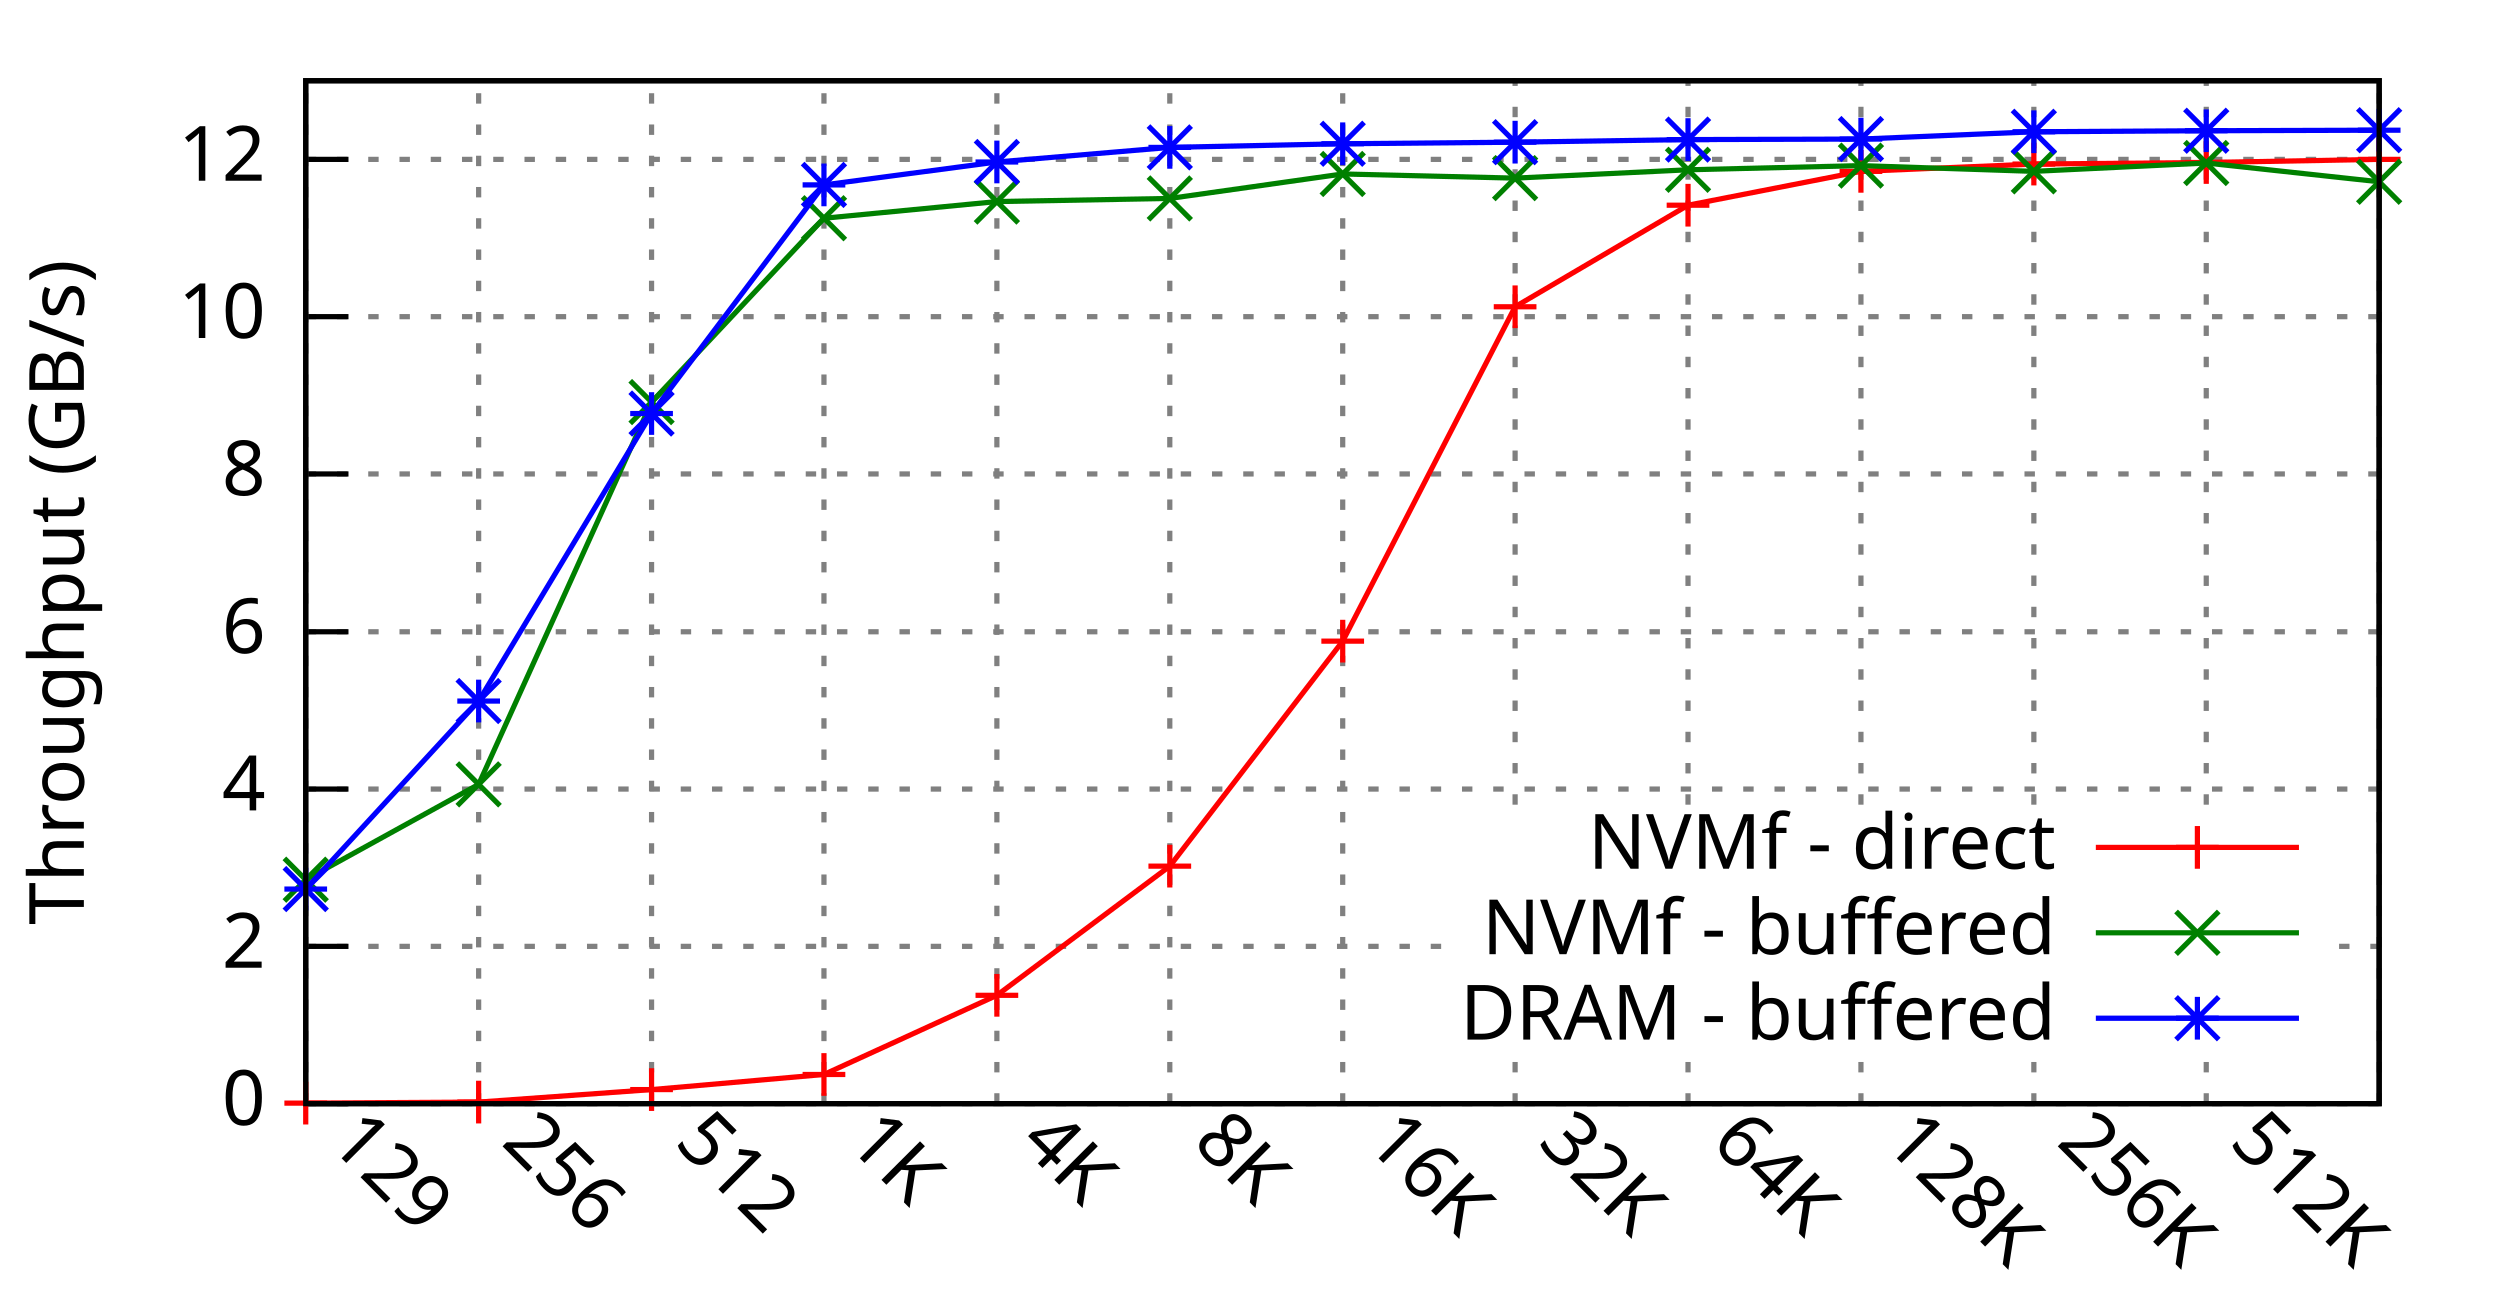
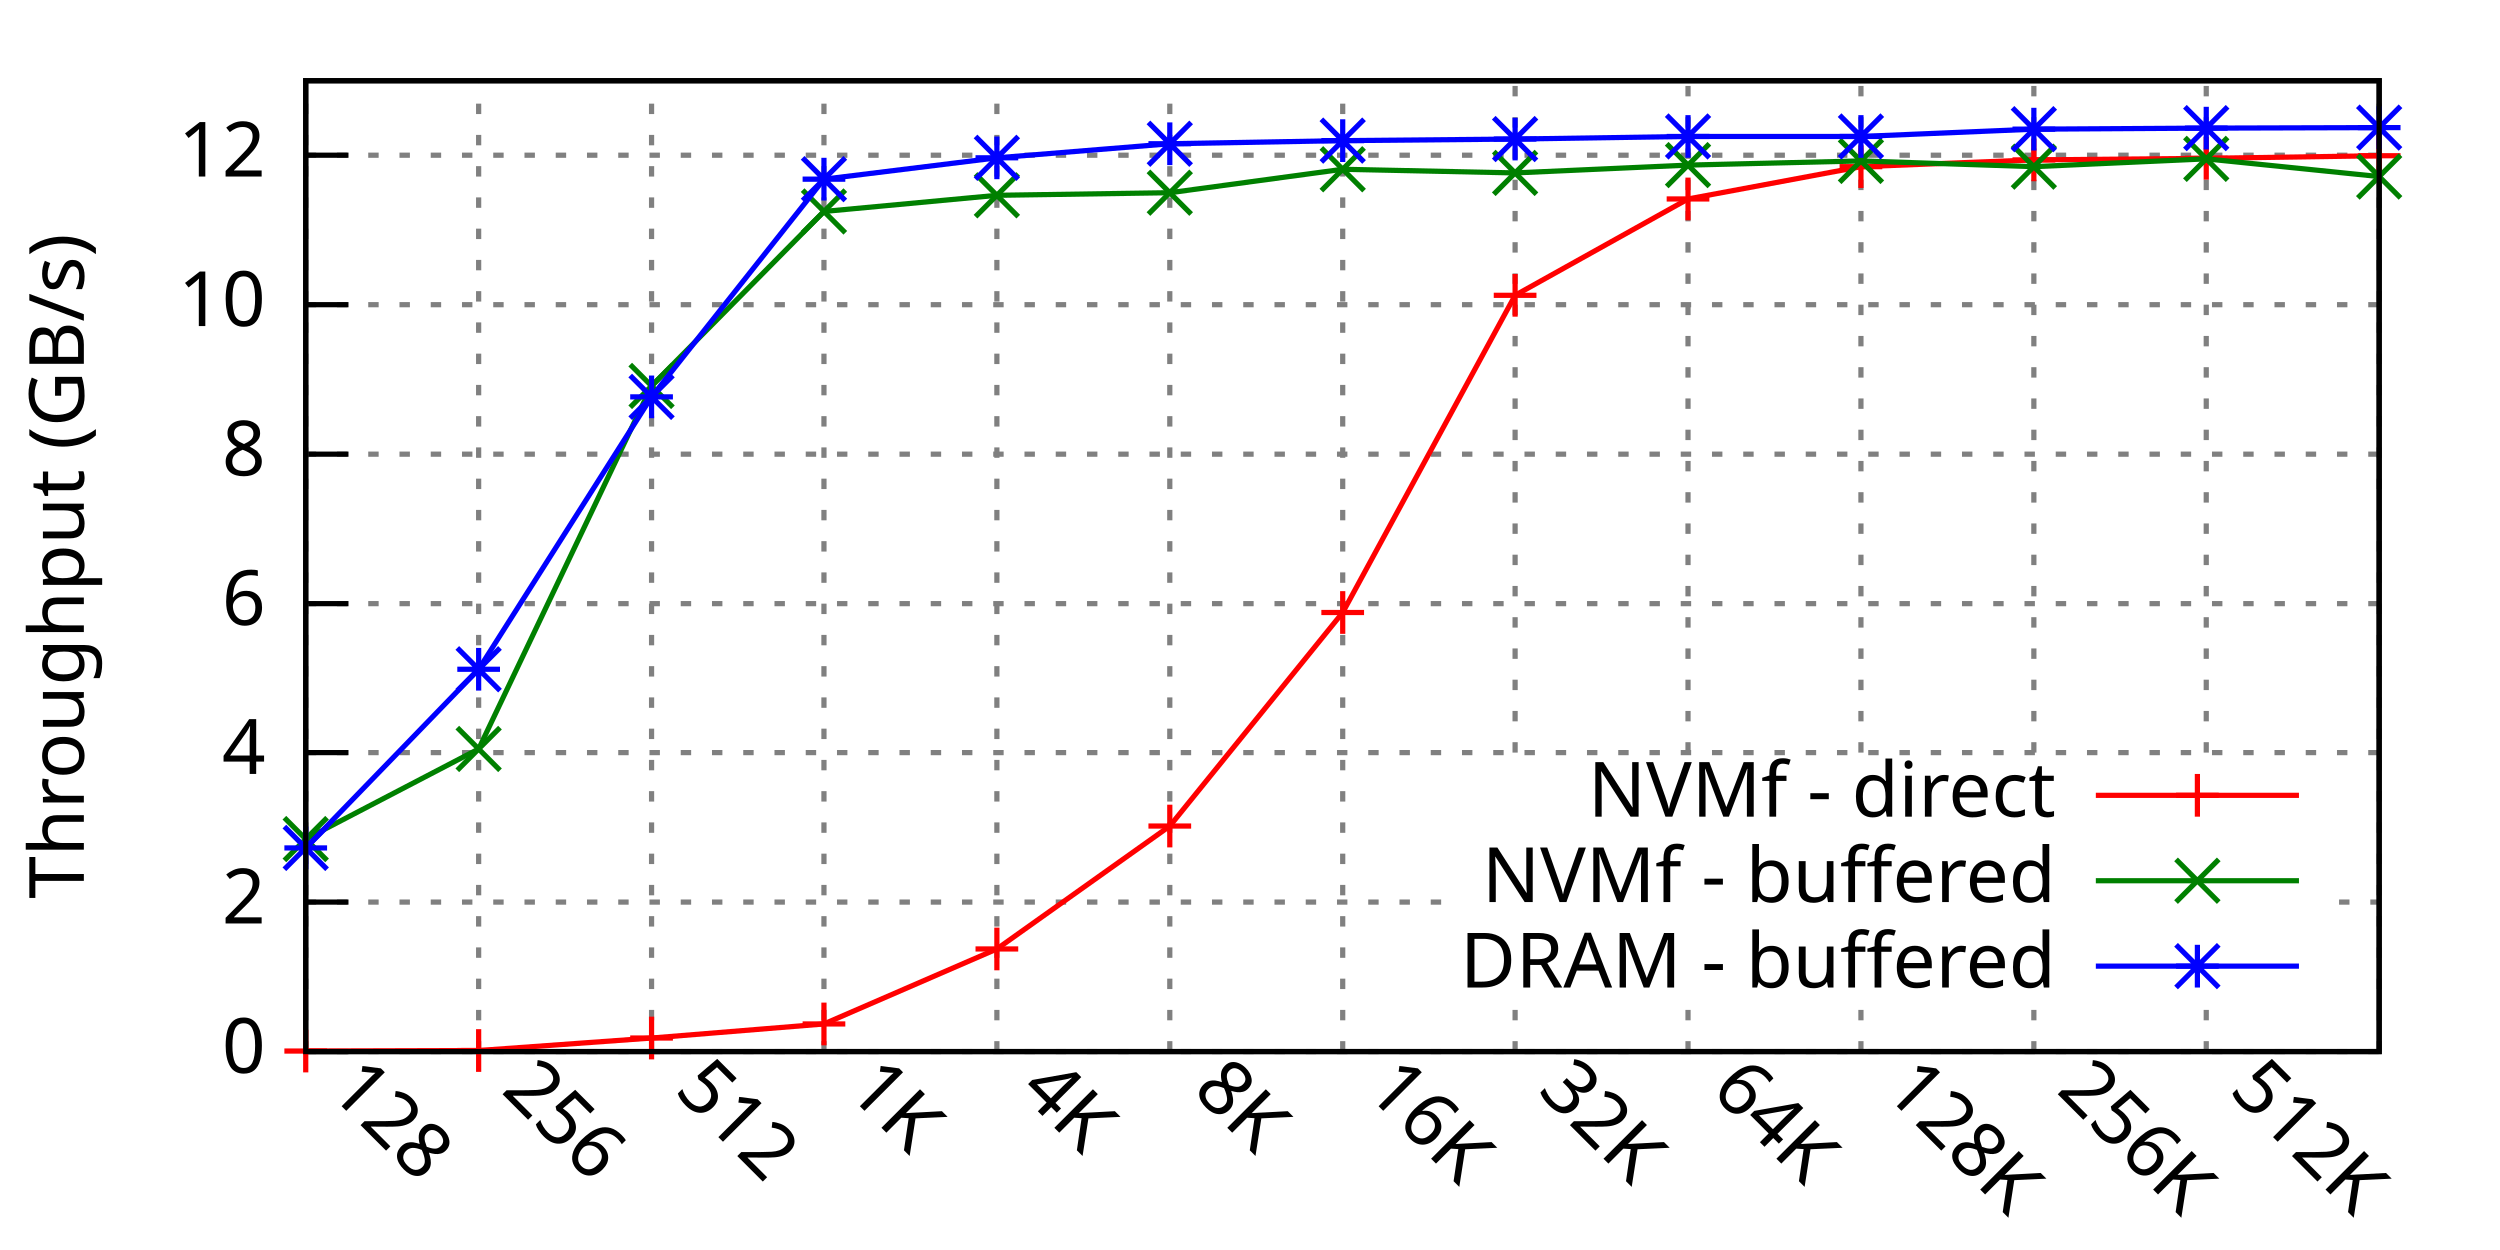
- <svg xmlns="http://www.w3.org/2000/svg" xmlns:xlink="http://www.w3.org/1999/xlink" width="480" height="250" viewBox="0 0 480 250">
+ <svg xmlns="http://www.w3.org/2000/svg" xmlns:xlink="http://www.w3.org/1999/xlink" width="480" height="240" viewBox="0 0 480 240">
  <g id="gnuplot_canvas">
-     <rect x="0" y="0" width="480" height="250" fill="none" />
+     <rect x="0" y="0" width="480" height="240" fill="none" />
    <defs>
      <circle id="gpDot" r="0.5" stroke-width="0.5" />
      <path id="gpPt0" stroke-width="0.244" stroke="currentColor" d="M-1,0 h2 M0,-1 v2" />
      <path id="gpPt1" stroke-width="0.244" stroke="currentColor" d="M-1,-1 L1,1 M1,-1 L-1,1" />
      <path id="gpPt2" stroke-width="0.244" stroke="currentColor" d="M-1,0 L1,0 M0,-1 L0,1 M-1,-1 L1,1 M-1,1 L1,-1" />
      <rect id="gpPt3" stroke-width="0.244" stroke="currentColor" x="-1" y="-1" width="2" height="2" />
      <rect id="gpPt4" stroke-width="0.244" stroke="currentColor" fill="currentColor" x="-1" y="-1" width="2" height="2" />
      <circle id="gpPt5" stroke-width="0.244" stroke="currentColor" cx="0" cy="0" r="1" />
      <use xlink:href="#gpPt5" id="gpPt6" fill="currentColor" stroke="none" />
      <path id="gpPt7" stroke-width="0.244" stroke="currentColor" d="M0,-1.33 L-1.33,0.67 L1.33,0.67 z" />
      <use xlink:href="#gpPt7" id="gpPt8" fill="currentColor" stroke="none" />
      <use xlink:href="#gpPt7" id="gpPt9" stroke="currentColor" transform="rotate(180)" />
      <use xlink:href="#gpPt9" id="gpPt10" fill="currentColor" stroke="none" />
      <use xlink:href="#gpPt3" id="gpPt11" stroke="currentColor" transform="rotate(45)" />
      <use xlink:href="#gpPt11" id="gpPt12" fill="currentColor" stroke="none" />
    </defs>
    <g style="fill:none; color:white; stroke:currentColor; stroke-width:1.00; stroke-linecap:butt; stroke-linejoin:miter">
</g>
    <g style="fill:none; color:black; stroke:currentColor; stroke-width:1.00; stroke-linecap:butt; stroke-linejoin:miter">
</g>
    <g style="fill:none; color:gray; stroke:currentColor; stroke-width:1.00; stroke-linecap:butt; stroke-linejoin:miter">
-       <path stroke="gray" stroke-dasharray=" 2,4" class="gridline" d="M58.7,211.9 L456.8,211.9  h0.01" />
-     </g>
-     <g style="fill:none; color:black; stroke:currentColor; stroke-width:1.00; stroke-linecap:butt; stroke-linejoin:miter">
-       <path stroke="black" d="M58.7,211.9 L66.9,211.9  h0.01" />
-       <g transform="translate(51.0,216.0)" style="stroke:none; fill:black; font-family:Times-Roman; font-size:11.00pt; text-anchor:end">
+       <path stroke="gray" stroke-dasharray=" 2,4" class="gridline" d="M58.7,201.9 L456.8,201.9  h0.01" />
+     </g>
+     <g style="fill:none; color:black; stroke:currentColor; stroke-width:1.00; stroke-linecap:butt; stroke-linejoin:miter">
+       <path stroke="black" d="M58.7,201.9 L66.9,201.9  h0.01" />
+       <g transform="translate(51.0,206.0)" style="stroke:none; fill:black; font-family:Times-Roman; font-size:11.00pt; text-anchor:end">
        <text> 0</text>
      </g>
    </g>
    <g style="fill:none; color:gray; stroke:currentColor; stroke-width:1.00; stroke-linecap:butt; stroke-linejoin:miter">
-       <path stroke="gray" stroke-dasharray=" 2,4" class="gridline" d="M58.7,181.7 L279.2,181.7 M449.1,181.7 L456.8,181.7  h0.01" />
-     </g>
-     <g style="fill:none; color:black; stroke:currentColor; stroke-width:1.00; stroke-linecap:butt; stroke-linejoin:miter">
-       <path stroke="black" d="M58.7,181.7 L66.9,181.7  h0.01" />
-       <g transform="translate(51.0,185.8)" style="stroke:none; fill:black; font-family:Times-Roman; font-size:11.00pt; text-anchor:end">
+       <path stroke="gray" stroke-dasharray=" 2,4" class="gridline" d="M58.7,173.2 L279.2,173.2 M449.1,173.2 L456.8,173.2  h0.01" />
+     </g>
+     <g style="fill:none; color:black; stroke:currentColor; stroke-width:1.00; stroke-linecap:butt; stroke-linejoin:miter">
+       <path stroke="black" d="M58.7,173.2 L66.9,173.2  h0.01" />
+       <g transform="translate(51.0,177.3)" style="stroke:none; fill:black; font-family:Times-Roman; font-size:11.00pt; text-anchor:end">
        <text> 2</text>
      </g>
    </g>
    <g style="fill:none; color:gray; stroke:currentColor; stroke-width:1.00; stroke-linecap:butt; stroke-linejoin:miter">
-       <path stroke="gray" stroke-dasharray=" 2,4" class="gridline" d="M58.7,151.5 L456.8,151.5  h0.01" />
-     </g>
-     <g style="fill:none; color:black; stroke:currentColor; stroke-width:1.00; stroke-linecap:butt; stroke-linejoin:miter">
-       <path stroke="black" d="M58.7,151.5 L66.9,151.5  h0.01" />
-       <g transform="translate(51.0,155.6)" style="stroke:none; fill:black; font-family:Times-Roman; font-size:11.00pt; text-anchor:end">
+       <path stroke="gray" stroke-dasharray=" 2,4" class="gridline" d="M58.7,144.5 L456.8,144.5  h0.01" />
+     </g>
+     <g style="fill:none; color:black; stroke:currentColor; stroke-width:1.00; stroke-linecap:butt; stroke-linejoin:miter">
+       <path stroke="black" d="M58.7,144.5 L66.9,144.5  h0.01" />
+       <g transform="translate(51.0,148.6)" style="stroke:none; fill:black; font-family:Times-Roman; font-size:11.00pt; text-anchor:end">
        <text> 4</text>
      </g>
    </g>
    <g style="fill:none; color:gray; stroke:currentColor; stroke-width:1.00; stroke-linecap:butt; stroke-linejoin:miter">
-       <path stroke="gray" stroke-dasharray=" 2,4" class="gridline" d="M58.7,121.3 L456.8,121.3  h0.01" />
-     </g>
-     <g style="fill:none; color:black; stroke:currentColor; stroke-width:1.00; stroke-linecap:butt; stroke-linejoin:miter">
-       <path stroke="black" d="M58.7,121.3 L66.9,121.3  h0.01" />
-       <g transform="translate(51.0,125.4)" style="stroke:none; fill:black; font-family:Times-Roman; font-size:11.00pt; text-anchor:end">
+       <path stroke="gray" stroke-dasharray=" 2,4" class="gridline" d="M58.7,115.9 L456.8,115.9  h0.01" />
+     </g>
+     <g style="fill:none; color:black; stroke:currentColor; stroke-width:1.00; stroke-linecap:butt; stroke-linejoin:miter">
+       <path stroke="black" d="M58.7,115.9 L66.9,115.9  h0.01" />
+       <g transform="translate(51.0,120.0)" style="stroke:none; fill:black; font-family:Times-Roman; font-size:11.00pt; text-anchor:end">
        <text> 6</text>
      </g>
    </g>
    <g style="fill:none; color:gray; stroke:currentColor; stroke-width:1.00; stroke-linecap:butt; stroke-linejoin:miter">
-       <path stroke="gray" stroke-dasharray=" 2,4" class="gridline" d="M58.7,91.0 L456.8,91.0  h0.01" />
-     </g>
-     <g style="fill:none; color:black; stroke:currentColor; stroke-width:1.00; stroke-linecap:butt; stroke-linejoin:miter">
-       <path stroke="black" d="M58.7,91.0 L66.9,91.0  h0.01" />
-       <g transform="translate(51.0,95.1)" style="stroke:none; fill:black; font-family:Times-Roman; font-size:11.00pt; text-anchor:end">
+       <path stroke="gray" stroke-dasharray=" 2,4" class="gridline" d="M58.7,87.2 L456.8,87.2  h0.01" />
+     </g>
+     <g style="fill:none; color:black; stroke:currentColor; stroke-width:1.00; stroke-linecap:butt; stroke-linejoin:miter">
+       <path stroke="black" d="M58.7,87.2 L66.9,87.2  h0.01" />
+       <g transform="translate(51.0,91.3)" style="stroke:none; fill:black; font-family:Times-Roman; font-size:11.00pt; text-anchor:end">
        <text> 8</text>
      </g>
    </g>
    <g style="fill:none; color:gray; stroke:currentColor; stroke-width:1.00; stroke-linecap:butt; stroke-linejoin:miter">
-       <path stroke="gray" stroke-dasharray=" 2,4" class="gridline" d="M58.7,60.8 L456.8,60.8  h0.01" />
-     </g>
-     <g style="fill:none; color:black; stroke:currentColor; stroke-width:1.00; stroke-linecap:butt; stroke-linejoin:miter">
-       <path stroke="black" d="M58.7,60.8 L66.9,60.8  h0.01" />
-       <g transform="translate(51.0,64.9)" style="stroke:none; fill:black; font-family:Times-Roman; font-size:11.00pt; text-anchor:end">
+       <path stroke="gray" stroke-dasharray=" 2,4" class="gridline" d="M58.7,58.5 L456.8,58.5  h0.01" />
+     </g>
+     <g style="fill:none; color:black; stroke:currentColor; stroke-width:1.00; stroke-linecap:butt; stroke-linejoin:miter">
+       <path stroke="black" d="M58.7,58.5 L66.9,58.5  h0.01" />
+       <g transform="translate(51.0,62.6)" style="stroke:none; fill:black; font-family:Times-Roman; font-size:11.00pt; text-anchor:end">
        <text> 10</text>
      </g>
    </g>
    <g style="fill:none; color:gray; stroke:currentColor; stroke-width:1.00; stroke-linecap:butt; stroke-linejoin:miter">
-       <path stroke="gray" stroke-dasharray=" 2,4" class="gridline" d="M58.7,30.6 L456.8,30.6  h0.01" />
-     </g>
-     <g style="fill:none; color:black; stroke:currentColor; stroke-width:1.00; stroke-linecap:butt; stroke-linejoin:miter">
-       <path stroke="black" d="M58.7,30.6 L66.9,30.6  h0.01" />
-       <g transform="translate(51.0,34.7)" style="stroke:none; fill:black; font-family:Times-Roman; font-size:11.00pt; text-anchor:end">
+       <path stroke="gray" stroke-dasharray=" 2,4" class="gridline" d="M58.7,29.8 L456.8,29.8  h0.01" />
+     </g>
+     <g style="fill:none; color:black; stroke:currentColor; stroke-width:1.00; stroke-linecap:butt; stroke-linejoin:miter">
+       <path stroke="black" d="M58.7,29.8 L66.9,29.8  h0.01" />
+       <g transform="translate(51.0,33.9)" style="stroke:none; fill:black; font-family:Times-Roman; font-size:11.00pt; text-anchor:end">
        <text> 12</text>
      </g>
    </g>
    <g style="fill:none; color:gray; stroke:currentColor; stroke-width:1.00; stroke-linecap:butt; stroke-linejoin:miter">
-       <path stroke="gray" stroke-dasharray=" 2,4" class="gridline" d="M58.7,211.9 L58.7,15.5  h0.01" />
-     </g>
-     <g style="fill:none; color:black; stroke:currentColor; stroke-width:1.00; stroke-linecap:butt; stroke-linejoin:miter">
-       <path stroke="black" d="M58.7,211.9 M58.7,15.5  h0.01" />
-       <g transform="translate(62.8,219.6) rotate(45)" style="stroke:none; fill:black; font-family:Times-Roman; font-size:11.00pt; text-anchor:start">
-         <text>129</text>
-       </g>
-     </g>
-     <g style="fill:none; color:gray; stroke:currentColor; stroke-width:1.00; stroke-linecap:butt; stroke-linejoin:miter">
-       <path stroke="gray" stroke-dasharray=" 2,4" class="gridline" d="M91.9,211.9 L91.9,15.5  h0.01" />
-     </g>
-     <g style="fill:none; color:black; stroke:currentColor; stroke-width:1.00; stroke-linecap:butt; stroke-linejoin:miter">
-       <path stroke="black" d="M91.9,211.9 M91.9,15.5  h0.01" />
-       <g transform="translate(96.0,219.6) rotate(45)" style="stroke:none; fill:black; font-family:Times-Roman; font-size:11.00pt; text-anchor:start">
+       <path stroke="gray" stroke-dasharray=" 2,4" class="gridline" d="M58.7,201.9 L58.7,15.5  h0.01" />
+     </g>
+     <g style="fill:none; color:black; stroke:currentColor; stroke-width:1.00; stroke-linecap:butt; stroke-linejoin:miter">
+       <path stroke="black" d="M58.7,201.9 M58.7,15.5  h0.01" />
+       <g transform="translate(62.8,209.6) rotate(45)" style="stroke:none; fill:black; font-family:Times-Roman; font-size:11.00pt; text-anchor:start">
+         <text>128</text>
+       </g>
+     </g>
+     <g style="fill:none; color:gray; stroke:currentColor; stroke-width:1.00; stroke-linecap:butt; stroke-linejoin:miter">
+       <path stroke="gray" stroke-dasharray=" 2,4" class="gridline" d="M91.9,201.9 L91.9,15.5  h0.01" />
+     </g>
+     <g style="fill:none; color:black; stroke:currentColor; stroke-width:1.00; stroke-linecap:butt; stroke-linejoin:miter">
+       <path stroke="black" d="M91.9,201.9 M91.9,15.5  h0.01" />
+       <g transform="translate(96.0,209.6) rotate(45)" style="stroke:none; fill:black; font-family:Times-Roman; font-size:11.00pt; text-anchor:start">
        <text>256</text>
      </g>
    </g>
    <g style="fill:none; color:gray; stroke:currentColor; stroke-width:1.00; stroke-linecap:butt; stroke-linejoin:miter">
-       <path stroke="gray" stroke-dasharray=" 2,4" class="gridline" d="M125.1,211.9 L125.1,15.5  h0.01" />
-     </g>
-     <g style="fill:none; color:black; stroke:currentColor; stroke-width:1.00; stroke-linecap:butt; stroke-linejoin:miter">
-       <path stroke="black" d="M125.1,211.9 M125.1,15.5  h0.01" />
-       <g transform="translate(129.2,219.6) rotate(45)" style="stroke:none; fill:black; font-family:Times-Roman; font-size:11.00pt; text-anchor:start">
+       <path stroke="gray" stroke-dasharray=" 2,4" class="gridline" d="M125.1,201.9 L125.1,15.5  h0.01" />
+     </g>
+     <g style="fill:none; color:black; stroke:currentColor; stroke-width:1.00; stroke-linecap:butt; stroke-linejoin:miter">
+       <path stroke="black" d="M125.1,201.9 M125.1,15.5  h0.01" />
+       <g transform="translate(129.2,209.6) rotate(45)" style="stroke:none; fill:black; font-family:Times-Roman; font-size:11.00pt; text-anchor:start">
        <text>512</text>
      </g>
    </g>
    <g style="fill:none; color:gray; stroke:currentColor; stroke-width:1.00; stroke-linecap:butt; stroke-linejoin:miter">
-       <path stroke="gray" stroke-dasharray=" 2,4" class="gridline" d="M158.2,211.9 L158.2,15.5  h0.01" />
-     </g>
-     <g style="fill:none; color:black; stroke:currentColor; stroke-width:1.00; stroke-linecap:butt; stroke-linejoin:miter">
-       <path stroke="black" d="M158.2,211.9 M158.2,15.5  h0.01" />
-       <g transform="translate(162.3,219.6) rotate(45)" style="stroke:none; fill:black; font-family:Times-Roman; font-size:11.00pt; text-anchor:start">
+       <path stroke="gray" stroke-dasharray=" 2,4" class="gridline" d="M158.2,201.9 L158.2,15.5  h0.01" />
+     </g>
+     <g style="fill:none; color:black; stroke:currentColor; stroke-width:1.00; stroke-linecap:butt; stroke-linejoin:miter">
+       <path stroke="black" d="M158.2,201.9 M158.2,15.5  h0.01" />
+       <g transform="translate(162.3,209.6) rotate(45)" style="stroke:none; fill:black; font-family:Times-Roman; font-size:11.00pt; text-anchor:start">
        <text>1K</text>
      </g>
    </g>
    <g style="fill:none; color:gray; stroke:currentColor; stroke-width:1.00; stroke-linecap:butt; stroke-linejoin:miter">
-       <path stroke="gray" stroke-dasharray=" 2,4" class="gridline" d="M191.4,211.9 L191.4,15.5  h0.01" />
-     </g>
-     <g style="fill:none; color:black; stroke:currentColor; stroke-width:1.00; stroke-linecap:butt; stroke-linejoin:miter">
-       <path stroke="black" d="M191.4,211.9 M191.4,15.5  h0.01" />
-       <g transform="translate(195.5,219.6) rotate(45)" style="stroke:none; fill:black; font-family:Times-Roman; font-size:11.00pt; text-anchor:start">
+       <path stroke="gray" stroke-dasharray=" 2,4" class="gridline" d="M191.4,201.9 L191.4,15.5  h0.01" />
+     </g>
+     <g style="fill:none; color:black; stroke:currentColor; stroke-width:1.00; stroke-linecap:butt; stroke-linejoin:miter">
+       <path stroke="black" d="M191.4,201.9 M191.4,15.5  h0.01" />
+       <g transform="translate(195.5,209.6) rotate(45)" style="stroke:none; fill:black; font-family:Times-Roman; font-size:11.00pt; text-anchor:start">
        <text>4K</text>
      </g>
    </g>
    <g style="fill:none; color:gray; stroke:currentColor; stroke-width:1.00; stroke-linecap:butt; stroke-linejoin:miter">
-       <path stroke="gray" stroke-dasharray=" 2,4" class="gridline" d="M224.6,211.9 L224.6,15.5  h0.01" />
-     </g>
-     <g style="fill:none; color:black; stroke:currentColor; stroke-width:1.00; stroke-linecap:butt; stroke-linejoin:miter">
-       <path stroke="black" d="M224.6,211.9 M224.6,15.5  h0.01" />
-       <g transform="translate(228.7,219.6) rotate(45)" style="stroke:none; fill:black; font-family:Times-Roman; font-size:11.00pt; text-anchor:start">
+       <path stroke="gray" stroke-dasharray=" 2,4" class="gridline" d="M224.6,201.9 L224.6,15.5  h0.01" />
+     </g>
+     <g style="fill:none; color:black; stroke:currentColor; stroke-width:1.00; stroke-linecap:butt; stroke-linejoin:miter">
+       <path stroke="black" d="M224.6,201.9 M224.6,15.5  h0.01" />
+       <g transform="translate(228.7,209.6) rotate(45)" style="stroke:none; fill:black; font-family:Times-Roman; font-size:11.00pt; text-anchor:start">
        <text>8K</text>
      </g>
    </g>
    <g style="fill:none; color:gray; stroke:currentColor; stroke-width:1.00; stroke-linecap:butt; stroke-linejoin:miter">
-       <path stroke="gray" stroke-dasharray=" 2,4" class="gridline" d="M257.8,211.9 L257.8,15.5  h0.01" />
-     </g>
-     <g style="fill:none; color:black; stroke:currentColor; stroke-width:1.00; stroke-linecap:butt; stroke-linejoin:miter">
-       <path stroke="black" d="M257.8,211.9 M257.8,15.5  h0.01" />
-       <g transform="translate(261.9,219.6) rotate(45)" style="stroke:none; fill:black; font-family:Times-Roman; font-size:11.00pt; text-anchor:start">
+       <path stroke="gray" stroke-dasharray=" 2,4" class="gridline" d="M257.8,201.9 L257.8,15.5  h0.01" />
+     </g>
+     <g style="fill:none; color:black; stroke:currentColor; stroke-width:1.00; stroke-linecap:butt; stroke-linejoin:miter">
+       <path stroke="black" d="M257.8,201.9 M257.8,15.5  h0.01" />
+       <g transform="translate(261.9,209.6) rotate(45)" style="stroke:none; fill:black; font-family:Times-Roman; font-size:11.00pt; text-anchor:start">
        <text>16K</text>
      </g>
    </g>
    <g style="fill:none; color:gray; stroke:currentColor; stroke-width:1.00; stroke-linecap:butt; stroke-linejoin:miter">
-       <path stroke="gray" stroke-dasharray=" 2,4" class="gridline" d="M290.9,211.9 L290.9,203.7 M290.9,154.5 L290.9,15.5  h0.01" />
-     </g>
-     <g style="fill:none; color:black; stroke:currentColor; stroke-width:1.00; stroke-linecap:butt; stroke-linejoin:miter">
-       <path stroke="black" d="M290.9,211.9 M290.9,15.5  h0.01" />
-       <g transform="translate(295.0,219.6) rotate(45)" style="stroke:none; fill:black; font-family:Times-Roman; font-size:11.00pt; text-anchor:start">
+       <path stroke="gray" stroke-dasharray=" 2,4" class="gridline" d="M290.9,201.9 L290.9,193.7 M290.9,144.5 L290.9,15.5  h0.01" />
+     </g>
+     <g style="fill:none; color:black; stroke:currentColor; stroke-width:1.00; stroke-linecap:butt; stroke-linejoin:miter">
+       <path stroke="black" d="M290.9,201.9 M290.9,15.5  h0.01" />
+       <g transform="translate(295.0,209.6) rotate(45)" style="stroke:none; fill:black; font-family:Times-Roman; font-size:11.00pt; text-anchor:start">
        <text>32K</text>
      </g>
    </g>
    <g style="fill:none; color:gray; stroke:currentColor; stroke-width:1.00; stroke-linecap:butt; stroke-linejoin:miter">
-       <path stroke="gray" stroke-dasharray=" 2,4" class="gridline" d="M324.1,211.9 L324.1,203.7 M324.1,154.5 L324.1,15.5  h0.01" />
-     </g>
-     <g style="fill:none; color:black; stroke:currentColor; stroke-width:1.00; stroke-linecap:butt; stroke-linejoin:miter">
-       <path stroke="black" d="M324.1,211.9 M324.1,15.5  h0.01" />
-       <g transform="translate(328.2,219.6) rotate(45)" style="stroke:none; fill:black; font-family:Times-Roman; font-size:11.00pt; text-anchor:start">
+       <path stroke="gray" stroke-dasharray=" 2,4" class="gridline" d="M324.1,201.9 L324.1,193.7 M324.1,144.5 L324.1,15.5  h0.01" />
+     </g>
+     <g style="fill:none; color:black; stroke:currentColor; stroke-width:1.00; stroke-linecap:butt; stroke-linejoin:miter">
+       <path stroke="black" d="M324.1,201.9 M324.1,15.5  h0.01" />
+       <g transform="translate(328.2,209.6) rotate(45)" style="stroke:none; fill:black; font-family:Times-Roman; font-size:11.00pt; text-anchor:start">
        <text>64K</text>
      </g>
    </g>
    <g style="fill:none; color:gray; stroke:currentColor; stroke-width:1.00; stroke-linecap:butt; stroke-linejoin:miter">
-       <path stroke="gray" stroke-dasharray=" 2,4" class="gridline" d="M357.3,211.9 L357.3,203.7 M357.3,154.5 L357.3,15.5  h0.01" />
-     </g>
-     <g style="fill:none; color:black; stroke:currentColor; stroke-width:1.00; stroke-linecap:butt; stroke-linejoin:miter">
-       <path stroke="black" d="M357.3,211.9 M357.3,15.5  h0.01" />
-       <g transform="translate(361.4,219.6) rotate(45)" style="stroke:none; fill:black; font-family:Times-Roman; font-size:11.00pt; text-anchor:start">
+       <path stroke="gray" stroke-dasharray=" 2,4" class="gridline" d="M357.3,201.9 L357.3,193.7 M357.3,144.5 L357.3,15.5  h0.01" />
+     </g>
+     <g style="fill:none; color:black; stroke:currentColor; stroke-width:1.00; stroke-linecap:butt; stroke-linejoin:miter">
+       <path stroke="black" d="M357.3,201.9 M357.3,15.5  h0.01" />
+       <g transform="translate(361.4,209.6) rotate(45)" style="stroke:none; fill:black; font-family:Times-Roman; font-size:11.00pt; text-anchor:start">
        <text>128K</text>
      </g>
    </g>
    <g style="fill:none; color:gray; stroke:currentColor; stroke-width:1.00; stroke-linecap:butt; stroke-linejoin:miter">
-       <path stroke="gray" stroke-dasharray=" 2,4" class="gridline" d="M390.5,211.9 L390.5,203.7 M390.5,154.5 L390.5,15.5  h0.01" />
-     </g>
-     <g style="fill:none; color:black; stroke:currentColor; stroke-width:1.00; stroke-linecap:butt; stroke-linejoin:miter">
-       <path stroke="black" d="M390.5,211.9 M390.5,15.5  h0.01" />
-       <g transform="translate(394.6,219.6) rotate(45)" style="stroke:none; fill:black; font-family:Times-Roman; font-size:11.00pt; text-anchor:start">
+       <path stroke="gray" stroke-dasharray=" 2,4" class="gridline" d="M390.5,201.9 L390.5,193.7 M390.5,144.5 L390.5,15.5  h0.01" />
+     </g>
+     <g style="fill:none; color:black; stroke:currentColor; stroke-width:1.00; stroke-linecap:butt; stroke-linejoin:miter">
+       <path stroke="black" d="M390.5,201.9 M390.5,15.5  h0.01" />
+       <g transform="translate(394.6,209.6) rotate(45)" style="stroke:none; fill:black; font-family:Times-Roman; font-size:11.00pt; text-anchor:start">
        <text>256K</text>
      </g>
    </g>
    <g style="fill:none; color:gray; stroke:currentColor; stroke-width:1.00; stroke-linecap:butt; stroke-linejoin:miter">
-       <path stroke="gray" stroke-dasharray=" 2,4" class="gridline" d="M423.6,211.9 L423.6,203.7 M423.6,154.5 L423.6,15.5  h0.01" />
-     </g>
-     <g style="fill:none; color:black; stroke:currentColor; stroke-width:1.00; stroke-linecap:butt; stroke-linejoin:miter">
-       <path stroke="black" d="M423.6,211.9 M423.6,15.5  h0.01" />
-       <g transform="translate(427.7,219.6) rotate(45)" style="stroke:none; fill:black; font-family:Times-Roman; font-size:11.00pt; text-anchor:start">
+       <path stroke="gray" stroke-dasharray=" 2,4" class="gridline" d="M423.6,201.9 L423.6,193.7 M423.6,144.5 L423.6,15.5  h0.01" />
+     </g>
+     <g style="fill:none; color:black; stroke:currentColor; stroke-width:1.00; stroke-linecap:butt; stroke-linejoin:miter">
+       <path stroke="black" d="M423.6,201.9 M423.6,15.5  h0.01" />
+       <g transform="translate(427.7,209.6) rotate(45)" style="stroke:none; fill:black; font-family:Times-Roman; font-size:11.00pt; text-anchor:start">
        <text>512K</text>
      </g>
    </g>
    <g style="fill:none; color:gray; stroke:currentColor; stroke-width:1.00; stroke-linecap:butt; stroke-linejoin:miter">
-       <path stroke="gray" stroke-dasharray=" 2,4" class="gridline" d="M456.8,211.9 L456.8,15.5  h0.01" />
-     </g>
-     <g style="fill:none; color:black; stroke:currentColor; stroke-width:1.00; stroke-linecap:butt; stroke-linejoin:miter">
-       <path stroke="black" d="M456.8,211.9 M456.8,15.5  h0.01" />
-       <g transform="translate(460.9,219.6) rotate(45)" style="stroke:none; fill:black; font-family:Times-Roman; font-size:11.00pt; text-anchor:start">
+       <path stroke="gray" stroke-dasharray=" 2,4" class="gridline" d="M456.8,201.9 L456.8,15.5  h0.01" />
+     </g>
+     <g style="fill:none; color:black; stroke:currentColor; stroke-width:1.00; stroke-linecap:butt; stroke-linejoin:miter">
+       <path stroke="black" d="M456.8,201.9 M456.8,15.5  h0.01" />
+       <g transform="translate(460.9,209.6) rotate(45)" style="stroke:none; fill:black; font-family:Times-Roman; font-size:11.00pt; text-anchor:start">
        <text />
      </g>
-       <path stroke="black" d="M58.7,15.5 L58.7,211.9 L456.8,211.9 L456.8,15.5 L58.7,15.5 Z  h0.01" />
-       <g transform="translate(16.1,113.7) rotate(270)" style="stroke:none; fill:black; font-family:Times-Roman; font-size:11.00pt; text-anchor:middle">
+       <path stroke="black" d="M58.7,15.5 L58.7,201.9 L456.8,201.9 L456.8,15.5 L58.7,15.5 Z  h0.01" />
+       <g transform="translate(16.1,108.7) rotate(270)" style="stroke:none; fill:black; font-family:Times-Roman; font-size:11.00pt; text-anchor:middle">
        <text>Throughput (GB/s)</text>
      </g>
    </g>
    <g id="gnuplot_plot_1">
      <g style="fill:none; color:red; stroke:currentColor; stroke-width:1.00; stroke-linecap:butt; stroke-linejoin:miter">
-         <g transform="translate(394.7,166.8)" style="stroke:none; fill:black; font-family:Times-Roman; font-size:11.00pt; text-anchor:end">
+         <g transform="translate(394.7,156.8)" style="stroke:none; fill:black; font-family:Times-Roman; font-size:11.00pt; text-anchor:end">
          <text>NVMf - direct</text>
        </g>
-         <path d="M402.4,162.7 L441.4,162.7 M58.7,211.8 L91.9,211.6 L125.1,209.2 L158.2,206.3 L191.4,191.1 L224.6,166.3    L257.8,123.1 L290.9,58.9 L324.1,39.4 L357.3,32.9 L390.5,31.5 L423.6,31.2 L456.8,30.6  h0.01" />
-         <use xlink:href="#gpPt0" transform="translate(58.7,211.8) scale(4.10)" />
-         <use xlink:href="#gpPt0" transform="translate(91.9,211.6) scale(4.10)" />
-         <use xlink:href="#gpPt0" transform="translate(125.1,209.2) scale(4.10)" />
-         <use xlink:href="#gpPt0" transform="translate(158.2,206.3) scale(4.10)" />
-         <use xlink:href="#gpPt0" transform="translate(191.4,191.1) scale(4.10)" />
-         <use xlink:href="#gpPt0" transform="translate(224.6,166.3) scale(4.10)" />
-         <use xlink:href="#gpPt0" transform="translate(257.8,123.1) scale(4.10)" />
-         <use xlink:href="#gpPt0" transform="translate(290.9,58.9) scale(4.10)" />
-         <use xlink:href="#gpPt0" transform="translate(324.1,39.4) scale(4.10)" />
-         <use xlink:href="#gpPt0" transform="translate(357.3,32.9) scale(4.10)" />
-         <use xlink:href="#gpPt0" transform="translate(390.5,31.5) scale(4.10)" />
-         <use xlink:href="#gpPt0" transform="translate(423.6,31.2) scale(4.10)" />
-         <use xlink:href="#gpPt0" transform="translate(456.8,30.6) scale(4.10)" />
-         <use xlink:href="#gpPt0" transform="translate(421.9,162.7) scale(4.10)" />
+         <path d="M402.4,152.7 L441.4,152.7 M58.7,201.8 L91.9,201.7 L125.1,199.3 L158.2,196.6 L191.4,182.2 L224.6,158.6    L257.8,117.6 L290.9,56.7 L324.1,38.2 L357.3,32.0 L390.5,30.7 L423.6,30.4 L456.8,29.9  h0.01" />
+         <use xlink:href="#gpPt0" transform="translate(58.7,201.8) scale(4.10)" />
+         <use xlink:href="#gpPt0" transform="translate(91.9,201.7) scale(4.10)" />
+         <use xlink:href="#gpPt0" transform="translate(125.1,199.3) scale(4.10)" />
+         <use xlink:href="#gpPt0" transform="translate(158.2,196.6) scale(4.10)" />
+         <use xlink:href="#gpPt0" transform="translate(191.4,182.2) scale(4.10)" />
+         <use xlink:href="#gpPt0" transform="translate(224.6,158.6) scale(4.10)" />
+         <use xlink:href="#gpPt0" transform="translate(257.8,117.6) scale(4.10)" />
+         <use xlink:href="#gpPt0" transform="translate(290.9,56.7) scale(4.10)" />
+         <use xlink:href="#gpPt0" transform="translate(324.1,38.2) scale(4.10)" />
+         <use xlink:href="#gpPt0" transform="translate(357.3,32.0) scale(4.10)" />
+         <use xlink:href="#gpPt0" transform="translate(390.5,30.7) scale(4.10)" />
+         <use xlink:href="#gpPt0" transform="translate(423.6,30.4) scale(4.10)" />
+         <use xlink:href="#gpPt0" transform="translate(456.8,29.9) scale(4.10)" />
+         <use xlink:href="#gpPt0" transform="translate(421.9,152.7) scale(4.10)" />
      </g>
    </g>
    <g id="gnuplot_plot_2">
      <g style="fill:none; color:green; stroke:currentColor; stroke-width:1.00; stroke-linecap:butt; stroke-linejoin:miter">
-         <g transform="translate(394.7,183.2)" style="stroke:none; fill:black; font-family:Times-Roman; font-size:11.00pt; text-anchor:end">
+         <g transform="translate(394.7,173.2)" style="stroke:none; fill:black; font-family:Times-Roman; font-size:11.00pt; text-anchor:end">
          <text>NVMf - buffered</text>
        </g>
-         <path d="M402.4,179.1 L441.4,179.1 M58.7,168.9 L91.9,150.6 L125.1,77.2 L158.2,41.9 L191.4,38.7 L224.6,38.1    L257.8,33.4 L290.9,34.2 L324.1,32.6 L357.3,31.8 L390.5,32.9 L423.6,31.3 L456.8,34.9  h0.01" />
-         <use xlink:href="#gpPt1" transform="translate(58.7,168.9) scale(4.10)" />
-         <use xlink:href="#gpPt1" transform="translate(91.9,150.6) scale(4.10)" />
-         <use xlink:href="#gpPt1" transform="translate(125.1,77.2) scale(4.10)" />
-         <use xlink:href="#gpPt1" transform="translate(158.2,41.9) scale(4.10)" />
-         <use xlink:href="#gpPt1" transform="translate(191.4,38.7) scale(4.10)" />
-         <use xlink:href="#gpPt1" transform="translate(224.6,38.1) scale(4.10)" />
-         <use xlink:href="#gpPt1" transform="translate(257.8,33.4) scale(4.10)" />
-         <use xlink:href="#gpPt1" transform="translate(290.9,34.2) scale(4.10)" />
-         <use xlink:href="#gpPt1" transform="translate(324.1,32.6) scale(4.10)" />
-         <use xlink:href="#gpPt1" transform="translate(357.3,31.8) scale(4.10)" />
-         <use xlink:href="#gpPt1" transform="translate(390.5,32.9) scale(4.10)" />
-         <use xlink:href="#gpPt1" transform="translate(423.6,31.3) scale(4.10)" />
-         <use xlink:href="#gpPt1" transform="translate(456.8,34.9) scale(4.10)" />
-         <use xlink:href="#gpPt1" transform="translate(421.9,179.1) scale(4.10)" />
+         <path d="M402.4,169.1 L441.4,169.1 M58.7,161.1 L91.9,143.8 L125.1,74.1 L158.2,40.6 L191.4,37.5 L224.6,37.0    L257.8,32.5 L290.9,33.2 L324.1,31.7 L357.3,30.9 L390.5,32.0 L423.6,30.5 L456.8,33.9  h0.01" />
+         <use xlink:href="#gpPt1" transform="translate(58.7,161.1) scale(4.10)" />
+         <use xlink:href="#gpPt1" transform="translate(91.9,143.8) scale(4.10)" />
+         <use xlink:href="#gpPt1" transform="translate(125.1,74.1) scale(4.10)" />
+         <use xlink:href="#gpPt1" transform="translate(158.2,40.6) scale(4.10)" />
+         <use xlink:href="#gpPt1" transform="translate(191.4,37.5) scale(4.10)" />
+         <use xlink:href="#gpPt1" transform="translate(224.6,37.0) scale(4.10)" />
+         <use xlink:href="#gpPt1" transform="translate(257.8,32.5) scale(4.10)" />
+         <use xlink:href="#gpPt1" transform="translate(290.9,33.2) scale(4.10)" />
+         <use xlink:href="#gpPt1" transform="translate(324.1,31.7) scale(4.10)" />
+         <use xlink:href="#gpPt1" transform="translate(357.3,30.9) scale(4.10)" />
+         <use xlink:href="#gpPt1" transform="translate(390.5,32.0) scale(4.10)" />
+         <use xlink:href="#gpPt1" transform="translate(423.6,30.5) scale(4.10)" />
+         <use xlink:href="#gpPt1" transform="translate(456.8,33.9) scale(4.10)" />
+         <use xlink:href="#gpPt1" transform="translate(421.9,169.1) scale(4.10)" />
      </g>
    </g>
    <g id="gnuplot_plot_3">
      <g style="fill:none; color:blue; stroke:currentColor; stroke-width:1.00; stroke-linecap:butt; stroke-linejoin:miter">
-         <g transform="translate(394.7,199.6)" style="stroke:none; fill:black; font-family:Times-Roman; font-size:11.00pt; text-anchor:end">
+         <g transform="translate(394.7,189.6)" style="stroke:none; fill:black; font-family:Times-Roman; font-size:11.00pt; text-anchor:end">
          <text>DRAM - buffered</text>
        </g>
-         <path d="M402.4,195.5 L441.4,195.5 M58.7,170.7 L91.9,134.6 L125.1,79.4 L158.2,35.5 L191.4,31.1 L224.6,28.3    L257.8,27.6 L290.9,27.3 L324.1,26.8 L357.3,26.7 L390.5,25.3 L423.6,25.1 L456.8,25.0  h0.01" />
-         <use xlink:href="#gpPt2" transform="translate(58.7,170.7) scale(4.10)" />
-         <use xlink:href="#gpPt2" transform="translate(91.9,134.6) scale(4.10)" />
-         <use xlink:href="#gpPt2" transform="translate(125.1,79.4) scale(4.10)" />
-         <use xlink:href="#gpPt2" transform="translate(158.2,35.5) scale(4.10)" />
-         <use xlink:href="#gpPt2" transform="translate(191.4,31.1) scale(4.10)" />
-         <use xlink:href="#gpPt2" transform="translate(224.6,28.3) scale(4.10)" />
-         <use xlink:href="#gpPt2" transform="translate(257.8,27.6) scale(4.10)" />
-         <use xlink:href="#gpPt2" transform="translate(290.9,27.3) scale(4.10)" />
-         <use xlink:href="#gpPt2" transform="translate(324.1,26.8) scale(4.10)" />
-         <use xlink:href="#gpPt2" transform="translate(357.3,26.7) scale(4.10)" />
-         <use xlink:href="#gpPt2" transform="translate(390.5,25.3) scale(4.10)" />
-         <use xlink:href="#gpPt2" transform="translate(423.6,25.1) scale(4.10)" />
-         <use xlink:href="#gpPt2" transform="translate(456.8,25.0) scale(4.10)" />
-         <use xlink:href="#gpPt2" transform="translate(421.9,195.5) scale(4.10)" />
-       </g>
-     </g>
-     <g style="fill:none; color:black; stroke:currentColor; stroke-width:1.00; stroke-linecap:butt; stroke-linejoin:miter">
-       <path stroke="black" d="M58.7,15.5 L58.7,211.9 L456.8,211.9 L456.8,15.5 L58.7,15.5 Z  h0.01" />
+         <path d="M402.4,185.5 L441.4,185.5 M58.7,162.8 L91.9,128.5 L125.1,76.2 L158.2,34.4 L191.4,30.3 L224.6,27.6    L257.8,27.0 L290.9,26.7 L324.1,26.2 L357.3,26.2 L390.5,24.8 L423.6,24.6 L456.8,24.5  h0.01" />
+         <use xlink:href="#gpPt2" transform="translate(58.7,162.8) scale(4.10)" />
+         <use xlink:href="#gpPt2" transform="translate(91.9,128.5) scale(4.10)" />
+         <use xlink:href="#gpPt2" transform="translate(125.1,76.2) scale(4.10)" />
+         <use xlink:href="#gpPt2" transform="translate(158.2,34.4) scale(4.10)" />
+         <use xlink:href="#gpPt2" transform="translate(191.4,30.3) scale(4.10)" />
+         <use xlink:href="#gpPt2" transform="translate(224.6,27.6) scale(4.10)" />
+         <use xlink:href="#gpPt2" transform="translate(257.8,27.0) scale(4.10)" />
+         <use xlink:href="#gpPt2" transform="translate(290.9,26.7) scale(4.10)" />
+         <use xlink:href="#gpPt2" transform="translate(324.1,26.2) scale(4.10)" />
+         <use xlink:href="#gpPt2" transform="translate(357.3,26.2) scale(4.10)" />
+         <use xlink:href="#gpPt2" transform="translate(390.5,24.8) scale(4.10)" />
+         <use xlink:href="#gpPt2" transform="translate(423.6,24.6) scale(4.10)" />
+         <use xlink:href="#gpPt2" transform="translate(456.8,24.5) scale(4.10)" />
+         <use xlink:href="#gpPt2" transform="translate(421.9,185.5) scale(4.10)" />
+       </g>
+     </g>
+     <g style="fill:none; color:black; stroke:currentColor; stroke-width:1.00; stroke-linecap:butt; stroke-linejoin:miter">
+       <path stroke="black" d="M58.7,15.5 L58.7,201.9 L456.8,201.9 L456.8,15.5 L58.7,15.5 Z  h0.01" />
    </g>
  </g>
</svg>
